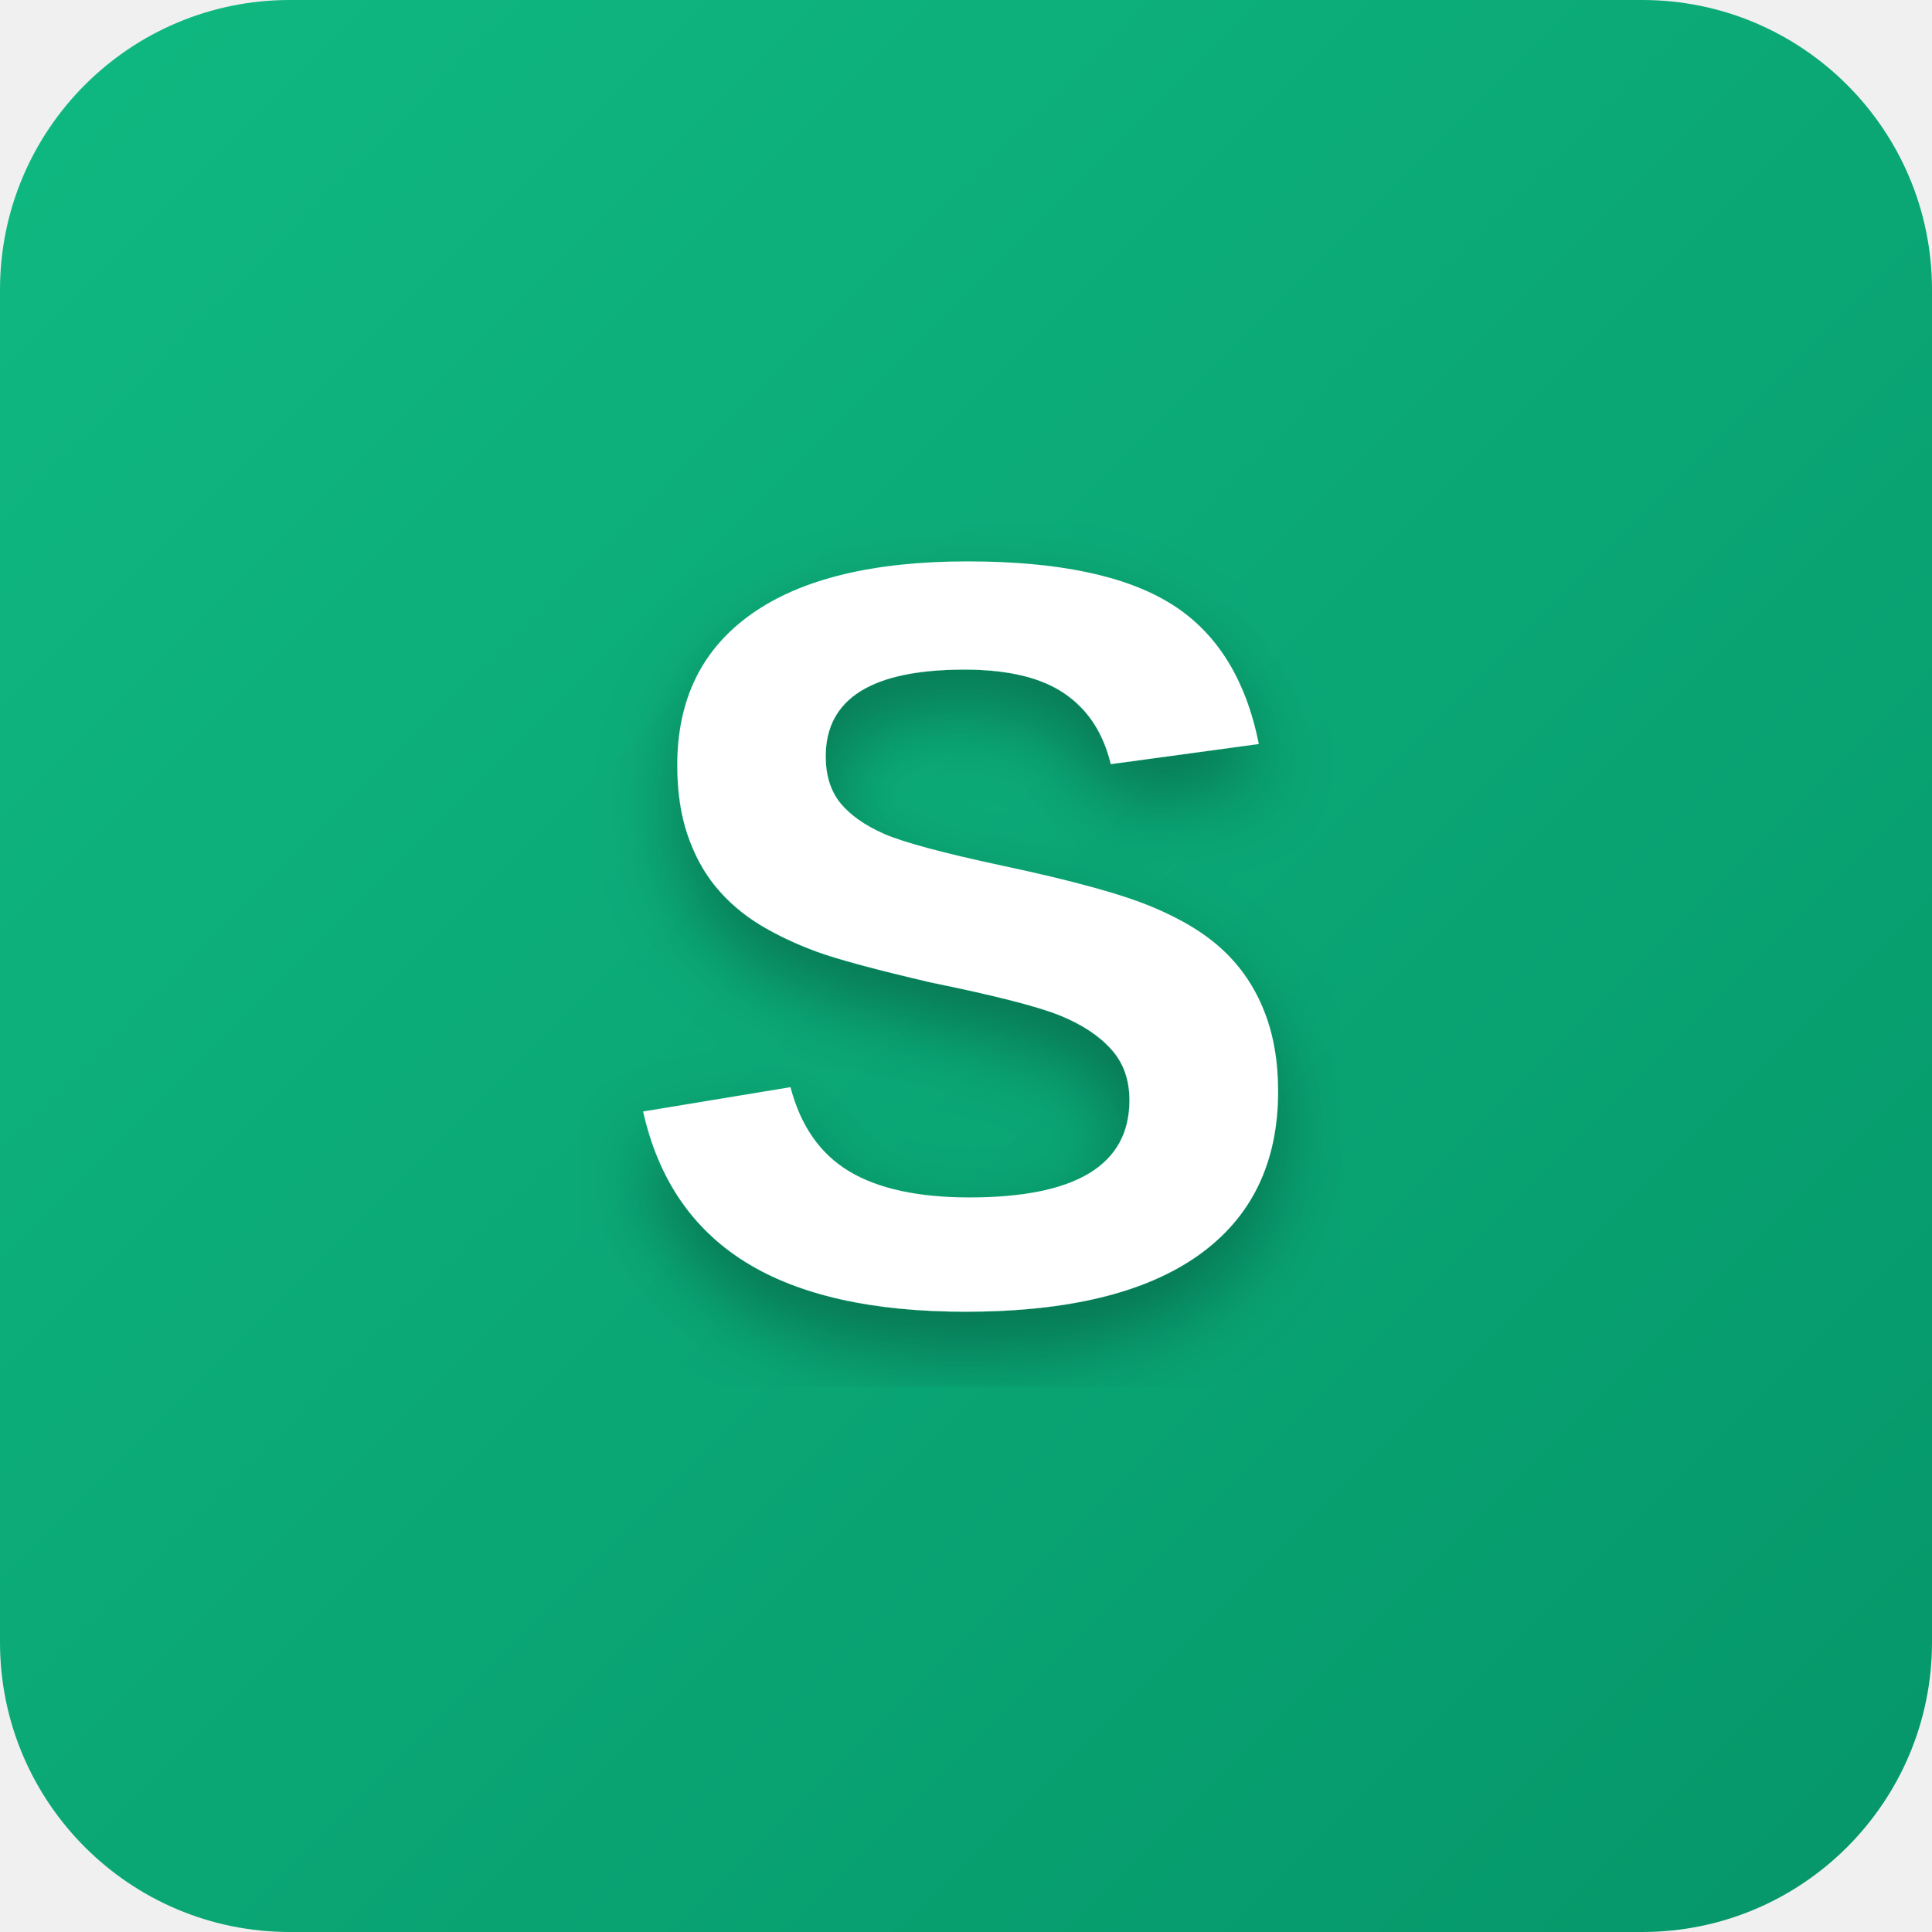
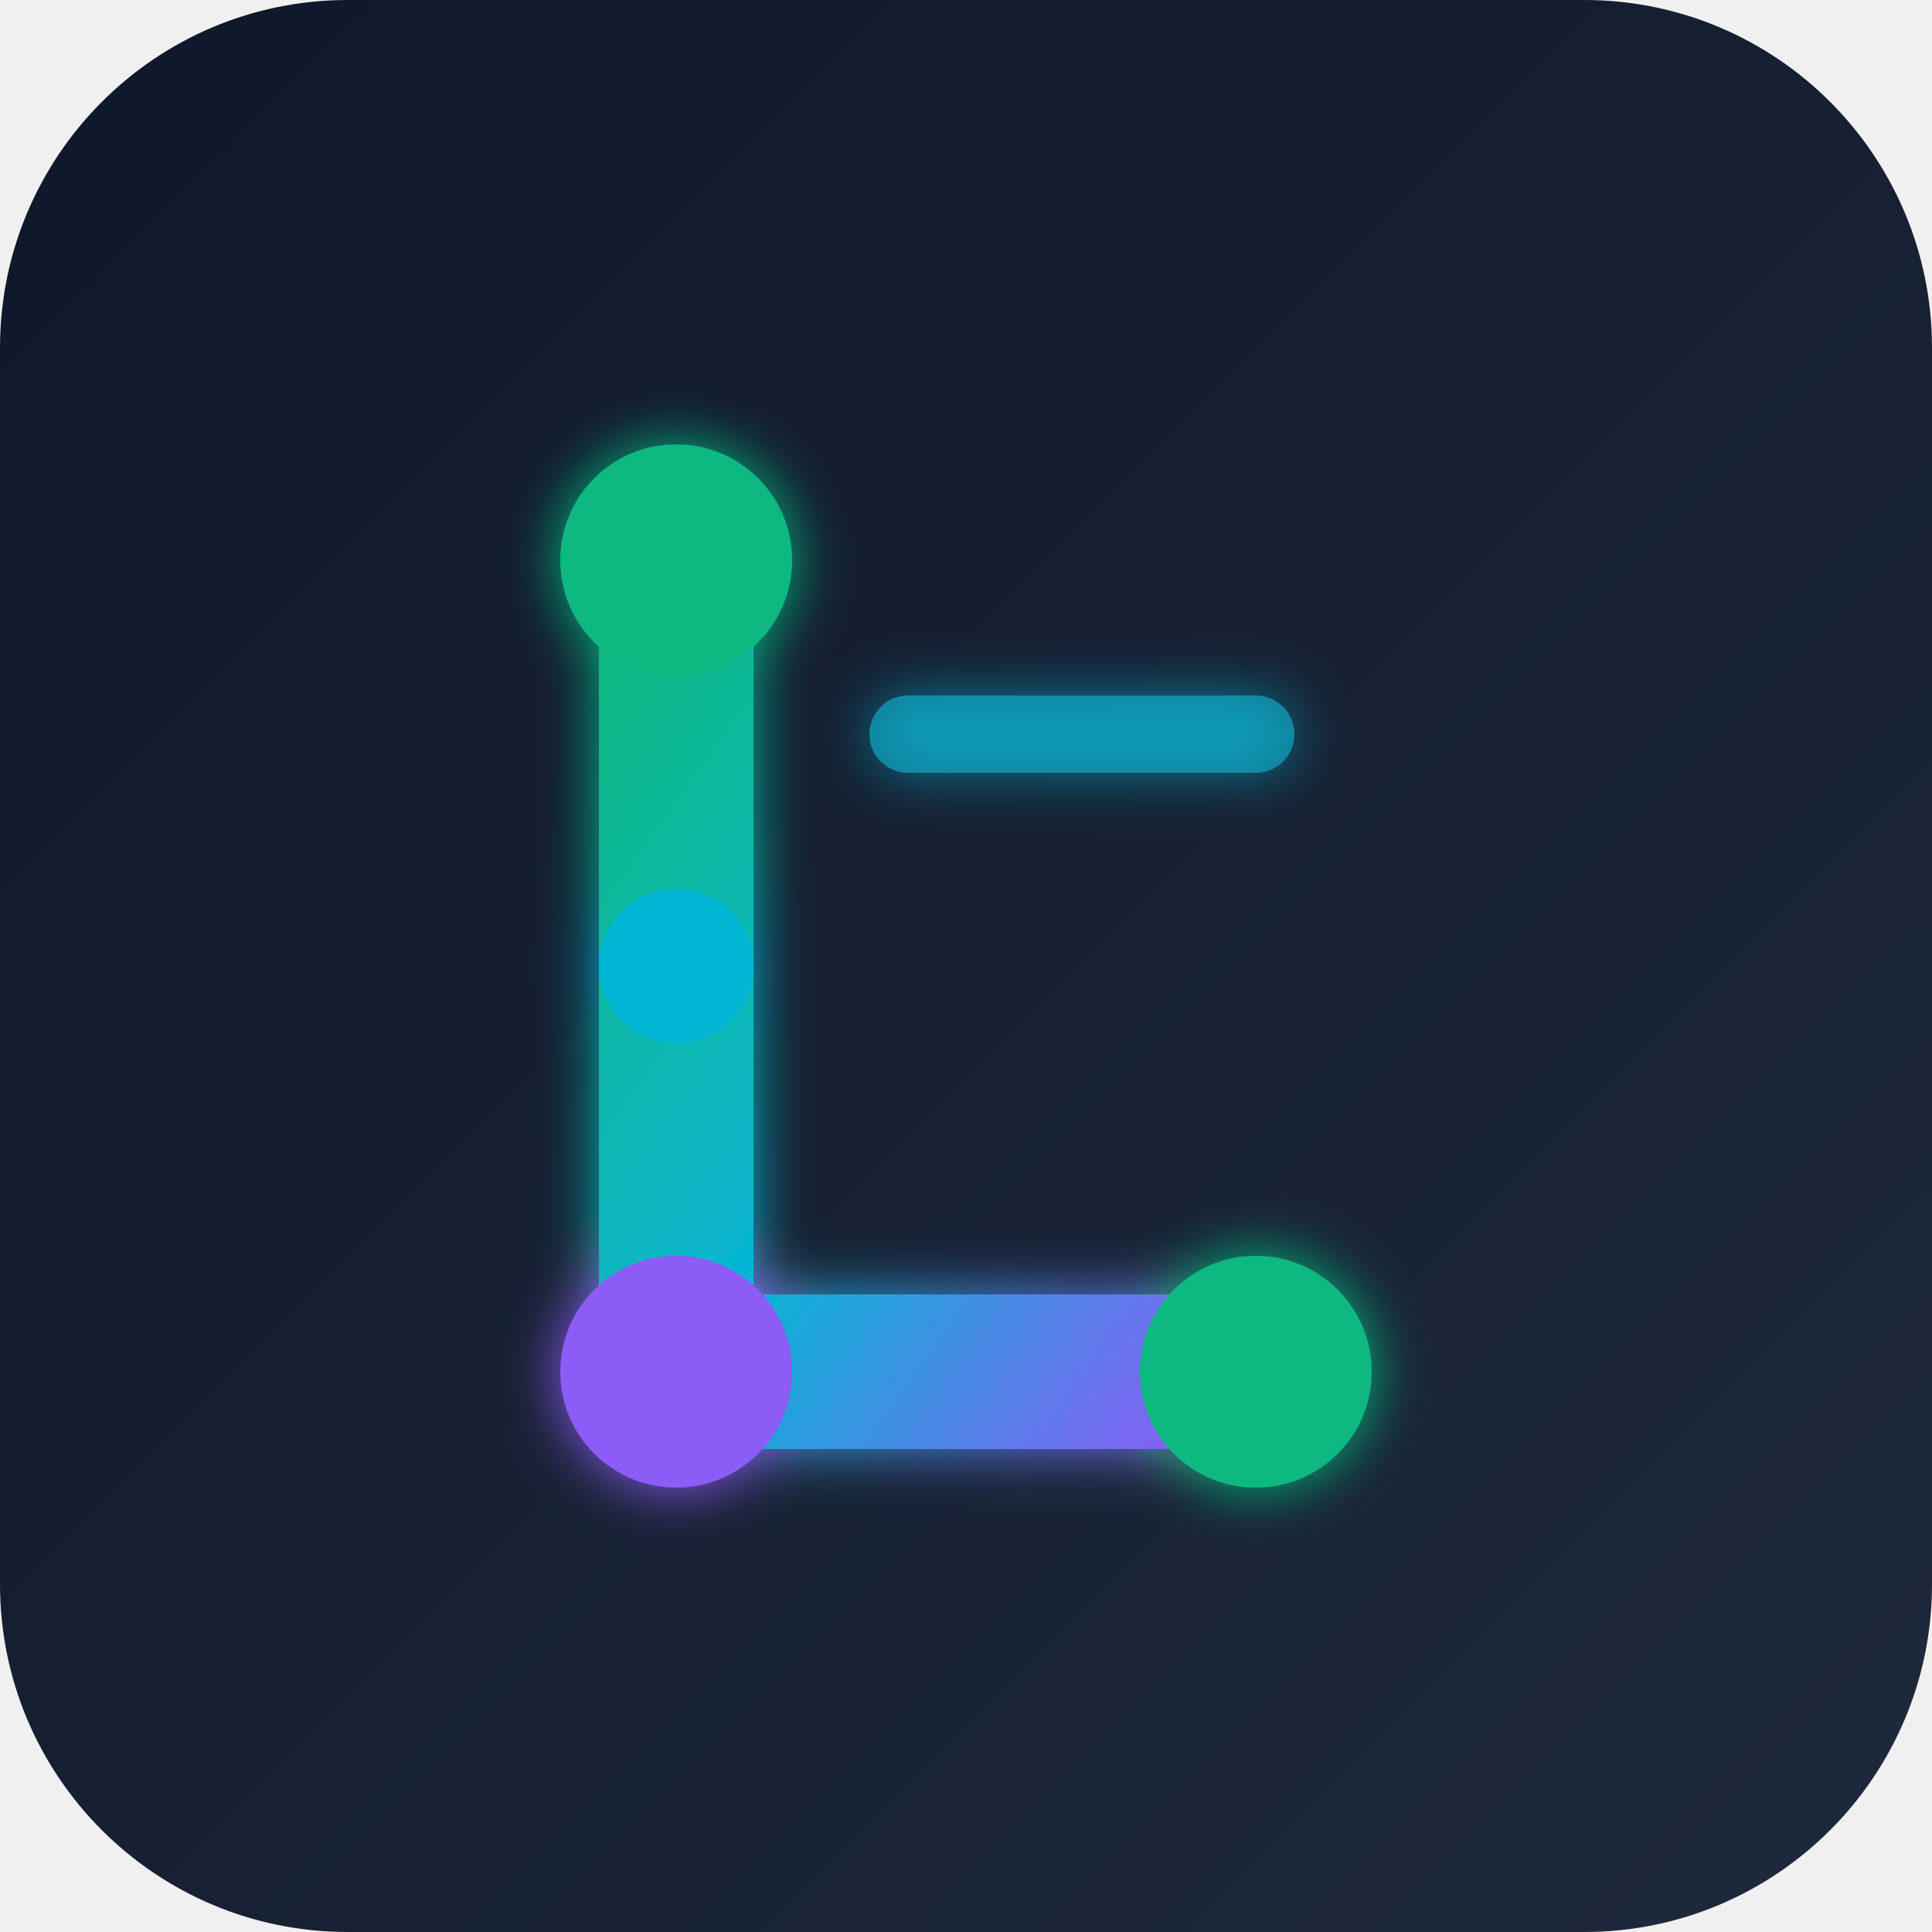
<svg xmlns="http://www.w3.org/2000/svg" width="144" height="144" viewBox="0 0 144 144">
  <defs>
-     <linearGradient id="grad144" x1="0%" y1="0%" x2="100%" y2="100%">
+     <linearGradient id="bgGrad144" x1="0%" y1="0%" x2="100%" y2="100%">
+       <stop offset="0%" style="stop-color:#0f172a;stop-opacity:1" />
+       <stop offset="100%" style="stop-color:#1e293b;stop-opacity:1" />
+     </linearGradient>
+     <linearGradient id="logoGrad144" x1="0%" y1="0%" x2="100%" y2="100%">
      <stop offset="0%" style="stop-color:#10b981;stop-opacity:1" />
-       <stop offset="100%" style="stop-color:#059669;stop-opacity:1" />
+       <stop offset="50%" style="stop-color:#06b6d4;stop-opacity:1" />
+       <stop offset="100%" style="stop-color:#8b5cf6;stop-opacity:1" />
    </linearGradient>
-     <filter id="shadow144">
-       <feDropShadow dx="0" dy="2.88" stdDeviation="2.88" flood-opacity="0.3" />
+     <filter id="glow144">
+       <feGaussianBlur stdDeviation="2.16" result="coloredBlur" />
+       <feMerge>
+         <feMergeNode in="coloredBlur" />
+         <feMergeNode in="SourceGraphic" />
+       </feMerge>
    </filter>
  </defs>
-   <rect width="144" height="144" rx="21.6" fill="url(#grad144)" />
-   <text x="50%" y="97" text-anchor="middle" fill="white" font-size="79" font-weight="bold" font-family="Arial, sans-serif" filter="url(#shadow144)">S</text>
+   <rect width="144" height="144" rx="25.92" fill="url(#bgGrad144)" />
+   <g transform="translate(28.8, 28.8)" filter="url(#glow144)">
+     <path d="M 21.6 12.96              L 21.6 73.44              L 64.8 73.44" stroke="url(#logoGrad144)" stroke-width="11.52" stroke-linecap="round" stroke-linejoin="round" fill="none" />
+     <circle cx="21.6" cy="12.96" r="8.64" fill="#10b981" />
+     <circle cx="21.6" cy="43.2" r="5.76" fill="#06b6d4" />
+     <circle cx="21.6" cy="73.44" r="8.64" fill="#8b5cf6" />
+     <circle cx="64.8" cy="73.44" r="8.64" fill="#10b981" />
+     <path d="M 38.88 25.92              L 64.8 25.92" stroke="#06b6d4" stroke-width="5.76" stroke-linecap="round" opacity="0.6" />
+   </g>
</svg>
